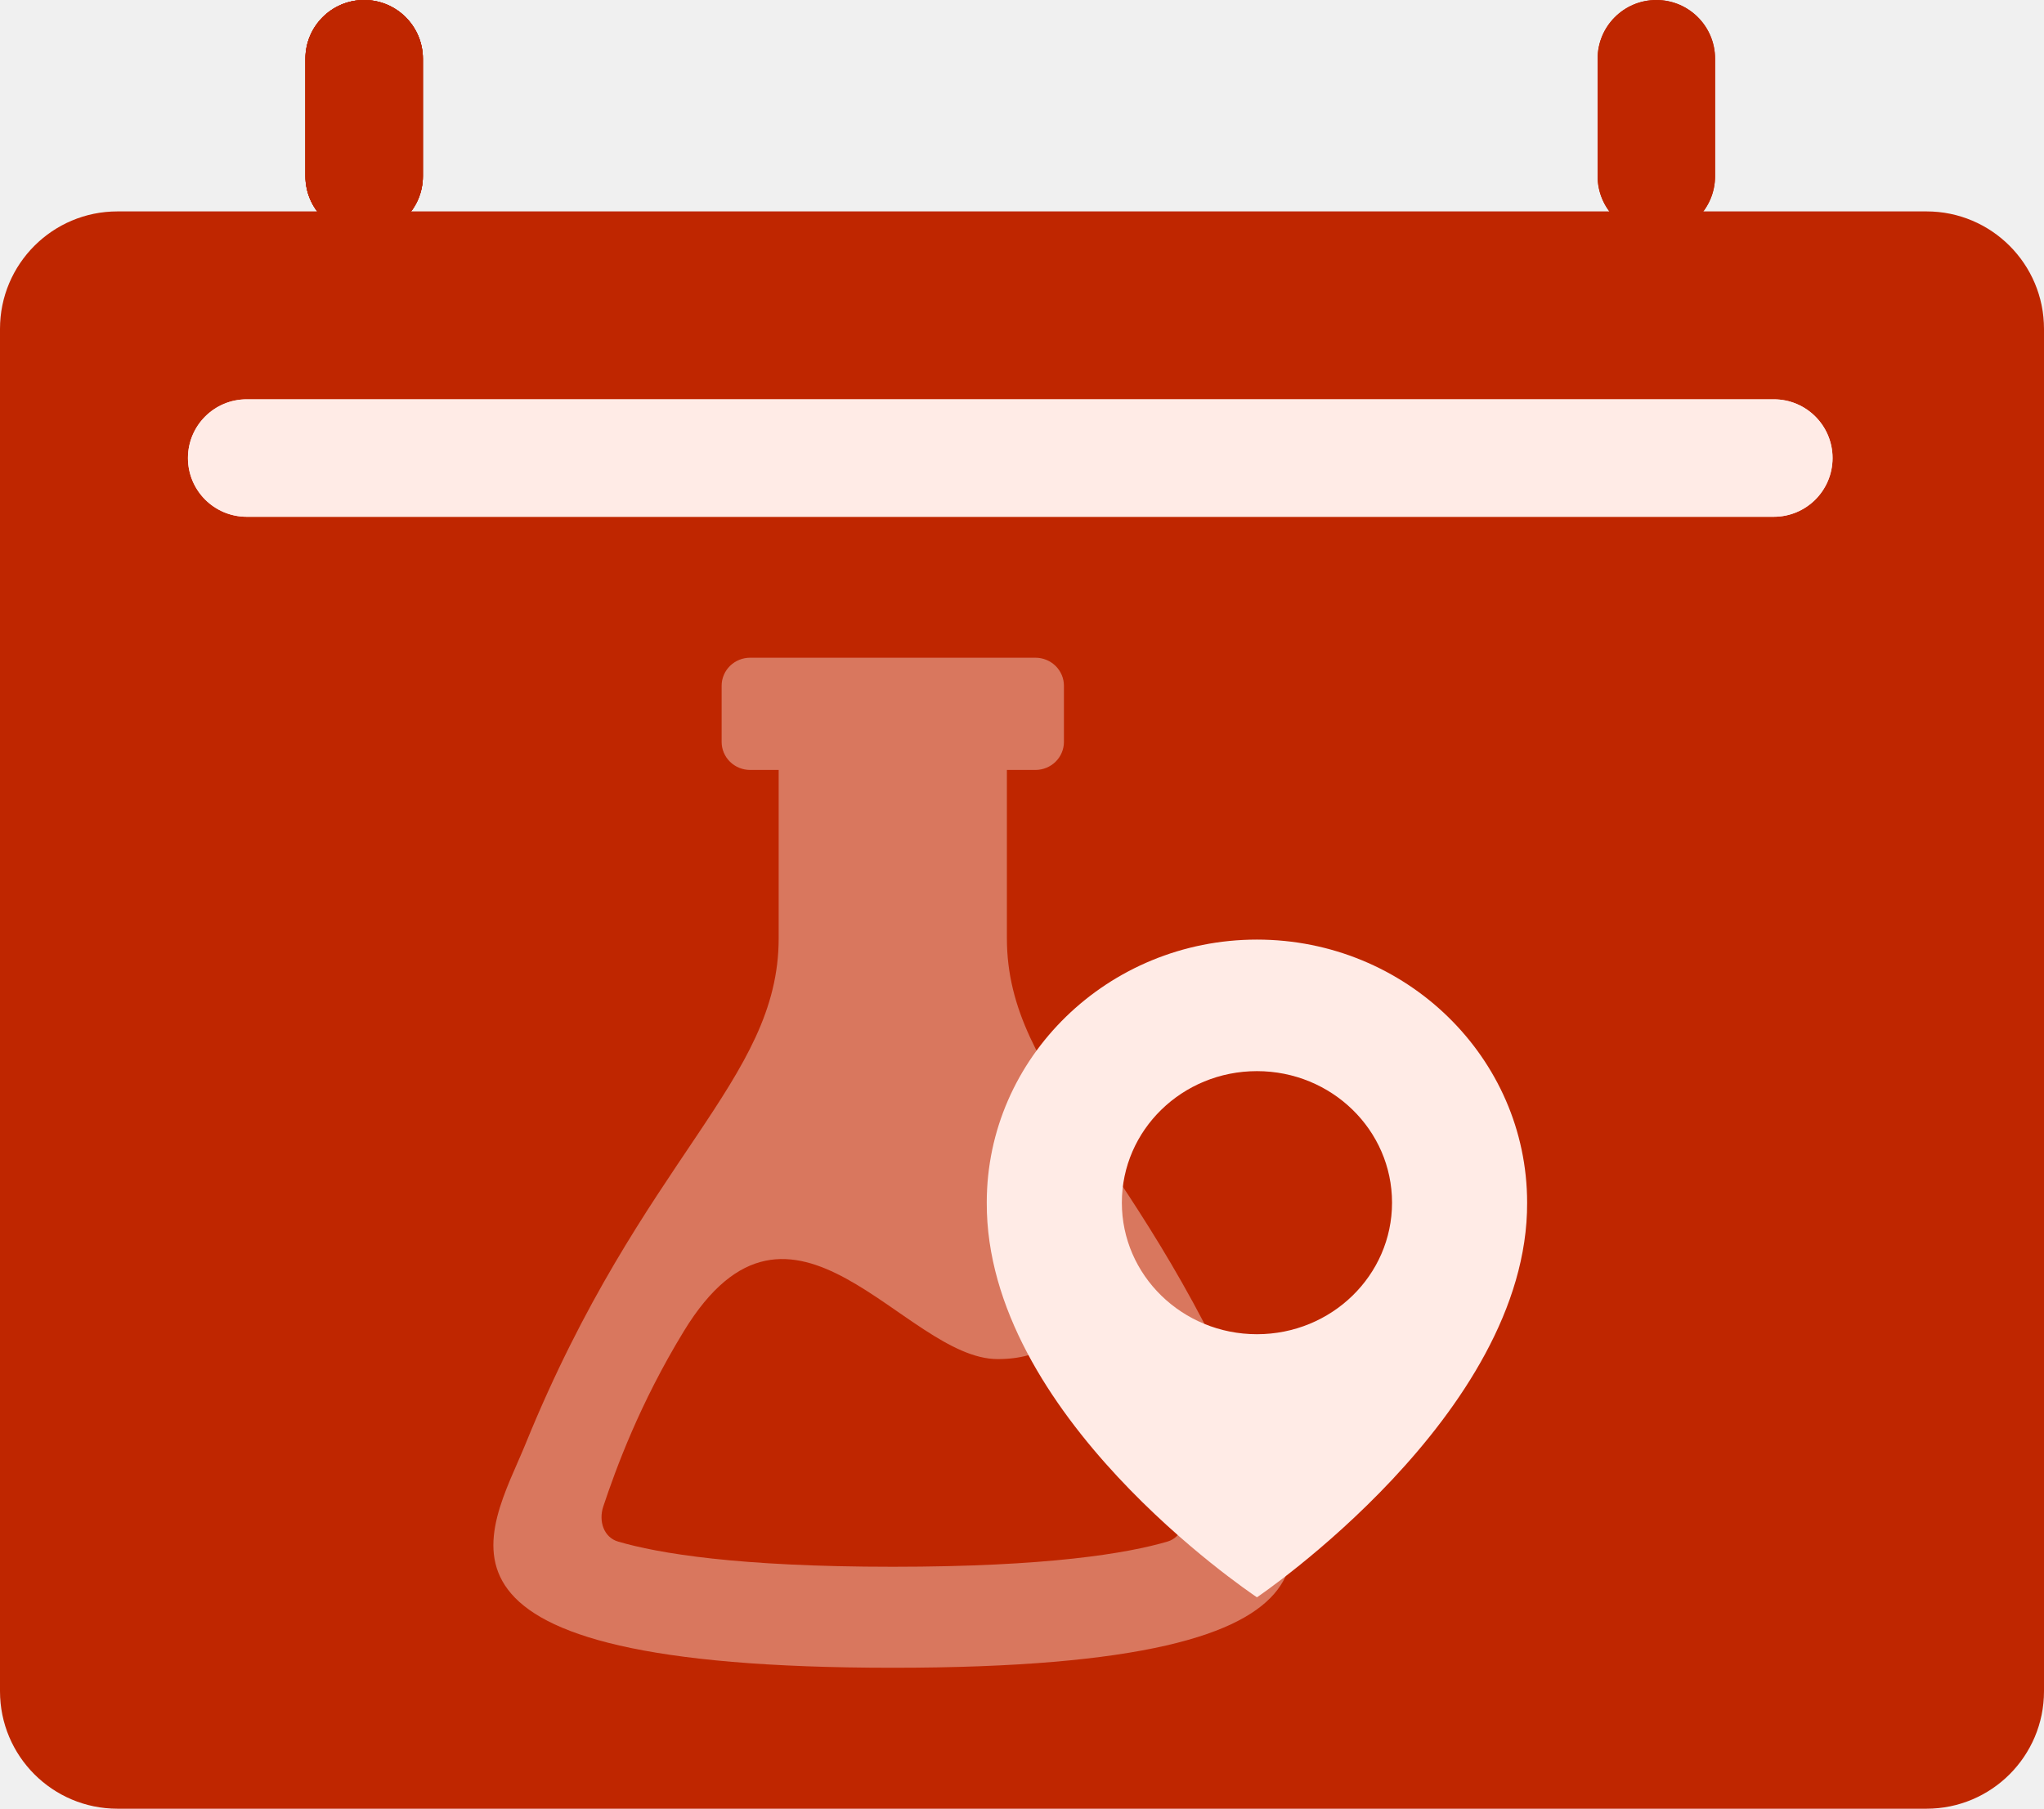
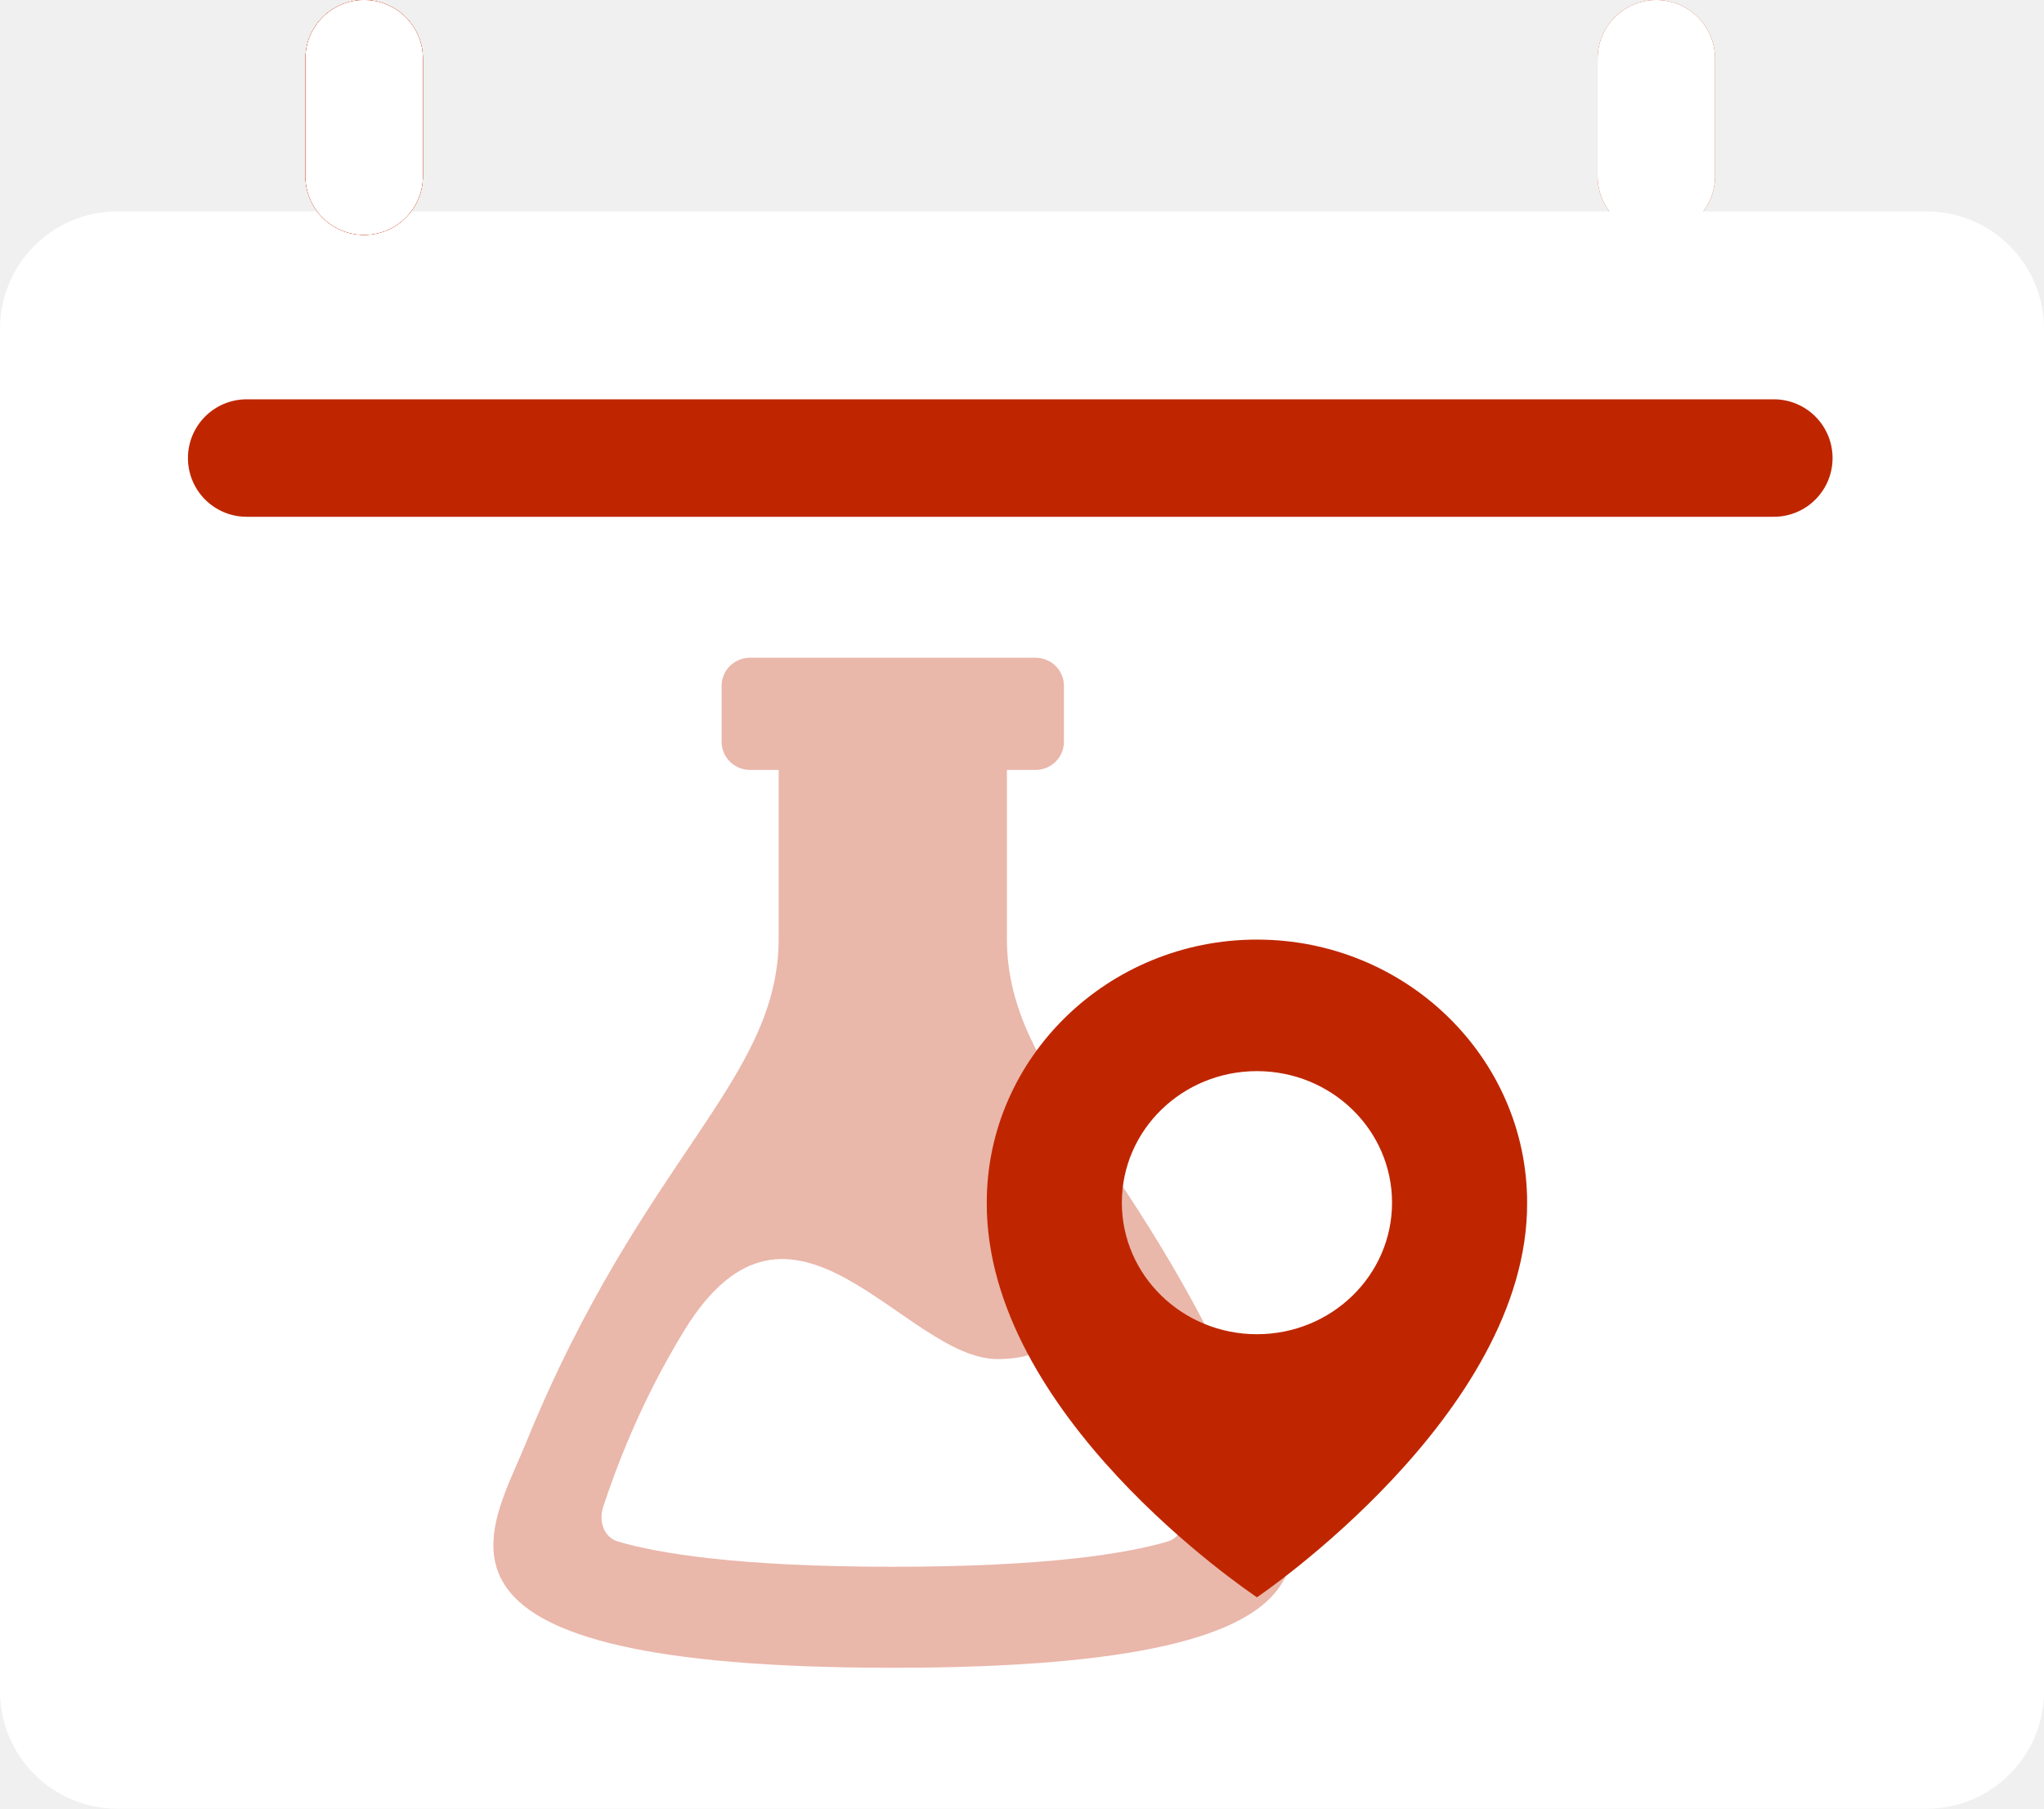
<svg xmlns="http://www.w3.org/2000/svg" width="87" height="77" viewBox="0 0 87 77" fill="none">
-   <rect x="68" width="5" height="10" rx="2.5" fill="#BF2600" />
-   <rect x="68" width="5" height="10" rx="2.5" fill="#BF2600" />
-   <rect y="9" width="87" height="68" rx="5" fill="#BF2600" />
-   <rect x="13" width="5" height="10" rx="2.5" fill="#BF2600" />
-   <rect x="13" width="5" height="10" rx="2.5" fill="#BF2600" />
-   <rect x="8" y="17" width="70" height="5" rx="2.5" fill="#FFEBE6" />
-   <rect x="13" width="5" height="10" rx="2.5" fill="#BF2600" />
-   <rect x="13" width="5" height="10" rx="2.5" fill="#BF2600" />
-   <rect x="8" y="17" width="70" height="5" rx="2.5" fill="#FFEBE6" />
-   <path fill-rule="evenodd" clip-rule="evenodd" d="M53.62 61.444C48.654 49.244 42.857 46.029 42.857 39.944V32.778H44.071C44.393 32.778 44.702 32.652 44.93 32.428C45.157 32.204 45.285 31.9 45.285 31.583V29.194C45.285 28.878 45.157 28.574 44.93 28.35C44.702 28.126 44.393 28 44.071 28H31.929C31.607 28 31.298 28.126 31.07 28.35C30.843 28.574 30.715 28.878 30.715 29.194V31.583C30.715 31.9 30.843 32.204 31.07 32.428C31.298 32.652 31.607 32.778 31.929 32.778H33.143V39.944C33.143 46.029 27.346 49.244 22.38 61.444C20.799 65.326 16.739 71 38 71C59.261 71 55.201 65.326 53.62 61.444V61.444ZM49.693 65.627C47.988 66.129 44.596 66.7 38 66.7C31.404 66.7 28.012 66.129 26.307 65.627C25.702 65.451 25.467 64.76 25.68 64.127C26.215 62.527 27.222 59.76 29.107 56.671C33.711 49.125 38.488 57.859 42.464 57.859C46.439 57.859 45.349 54.13 46.893 56.671C48.314 59.023 49.464 61.524 50.32 64.127C50.533 64.76 50.298 65.448 49.693 65.627V65.627Z" fill="#FFEBE6" fill-opacity="0.41" />
-   <path d="M53.5 40C47.159 40 42 45.025 42 51.193C41.958 60.216 53.063 67.698 53.5 68C53.5 68 65.042 60.216 65 51.2C65 45.025 59.841 40 53.5 40ZM53.5 56.8C50.323 56.8 47.75 54.294 47.75 51.2C47.75 48.106 50.323 45.6 53.5 45.6C56.677 45.6 59.25 48.106 59.25 51.2C59.25 54.294 56.677 56.8 53.5 56.8Z" fill="#FFEBE6" />
+   <g clip-path="url(#clip0_13_485)">
+     <path d="M73 2.5C73 1.119 71.881 0 70.5 0C69.119 0 68 1.119 68 2.5V7.5C68 8.881 69.119 10 70.5 10C71.881 10 73 8.881 73 7.5V2.5Z" fill="#BF2600" />
+     <path d="M73 2.5C73 1.119 71.881 0 70.5 0C69.119 0 68 1.119 68 2.5V7.5C68 8.881 69.119 10 70.5 10C71.881 10 73 8.881 73 7.5V2.5Z" fill="white" />
+     <path d="M82 9H5C2.239 9 0 11.239 0 14V72C0 74.761 2.239 77 5 77H82C84.761 77 87 74.761 87 72V14C87 11.239 84.761 9 82 9Z" fill="white" />
+     <path d="M18 2.5C18 1.119 16.881 0 15.5 0C14.119 0 13 1.119 13 2.5V7.5C13 8.881 14.119 10 15.5 10C16.881 10 18 8.881 18 7.5V2.5Z" fill="#BF2600" />
+     <path d="M18 2.5C18 1.119 16.881 0 15.5 0C14.119 0 13 1.119 13 2.5V7.5C13 8.881 14.119 10 15.5 10C16.881 10 18 8.881 18 7.5V2.5Z" fill="#BF2600" />
+     <path d="M75.5 17H10.5C9.119 17 8 18.119 8 19.5C8 20.881 9.119 22 10.5 22H75.5C76.881 22 78 20.881 78 19.5C78 18.119 76.881 17 75.5 17Z" fill="#FFEBE6" />
+     <path d="M18 2.5C18 1.119 16.881 0 15.5 0C14.119 0 13 1.119 13 2.5V7.5C13 8.881 14.119 10 15.5 10C16.881 10 18 8.881 18 7.5V2.5Z" fill="#BF2600" />
+     <path d="M18 2.5C18 1.119 16.881 0 15.5 0C14.119 0 13 1.119 13 2.5V7.5C13 8.881 14.119 10 15.5 10C16.881 10 18 8.881 18 7.5V2.5Z" fill="white" />
+     <path d="M75.5 17H10.5C9.119 17 8 18.119 8 19.5C8 20.881 9.119 22 10.5 22H75.5C76.881 22 78 20.881 78 19.5C78 18.119 76.881 17 75.5 17Z" fill="#BF2600" />
+     <path fill-rule="evenodd" clip-rule="evenodd" d="M53.62 61.444C48.654 49.244 42.857 46.029 42.857 39.944V32.778H44.071C44.393 32.778 44.702 32.652 44.93 32.428C45.157 32.204 45.285 31.9 45.285 31.583V29.194C45.285 28.878 45.157 28.574 44.93 28.35C44.702 28.126 44.393 28 44.071 28H31.929C31.607 28 31.298 28.126 31.07 28.35C30.843 28.574 30.715 28.878 30.715 29.194V31.583C30.715 31.9 30.843 32.204 31.07 32.428C31.298 32.652 31.607 32.778 31.929 32.778H33.143V39.944C33.143 46.029 27.346 49.244 22.38 61.444C20.799 65.326 16.739 71 38 71C59.261 71 55.201 65.326 53.62 61.444ZM49.693 65.627C47.988 66.129 44.596 66.7 38 66.7C31.404 66.7 28.012 66.129 26.307 65.627C25.702 65.451 25.467 64.76 25.68 64.127C26.215 62.527 27.222 59.76 29.107 56.671C33.711 49.125 38.488 57.859 42.464 57.859C46.439 57.859 45.349 54.13 46.893 56.671C48.314 59.023 49.464 61.524 50.32 64.127C50.533 64.76 50.298 65.448 49.693 65.627Z" fill="#BF2600" fill-opacity="0.33" />
+     <path d="M53.5 40C47.159 40 42 45.025 42 51.193C41.958 60.216 53.063 67.698 53.5 68C53.5 68 65.042 60.216 65 51.2C65 45.025 59.841 40 53.5 40ZM53.5 56.8C50.323 56.8 47.75 54.294 47.75 51.2C47.75 48.106 50.323 45.6 53.5 45.6C56.677 45.6 59.25 48.106 59.25 51.2C59.25 54.294 56.677 56.8 53.5 56.8Z" fill="#BF2600" />
+   </g>
+   <defs>
+     <clipPath id="clip0_13_485">
+       <rect width="87" height="77" fill="white" />
+     </clipPath>
+   </defs>
</svg>
